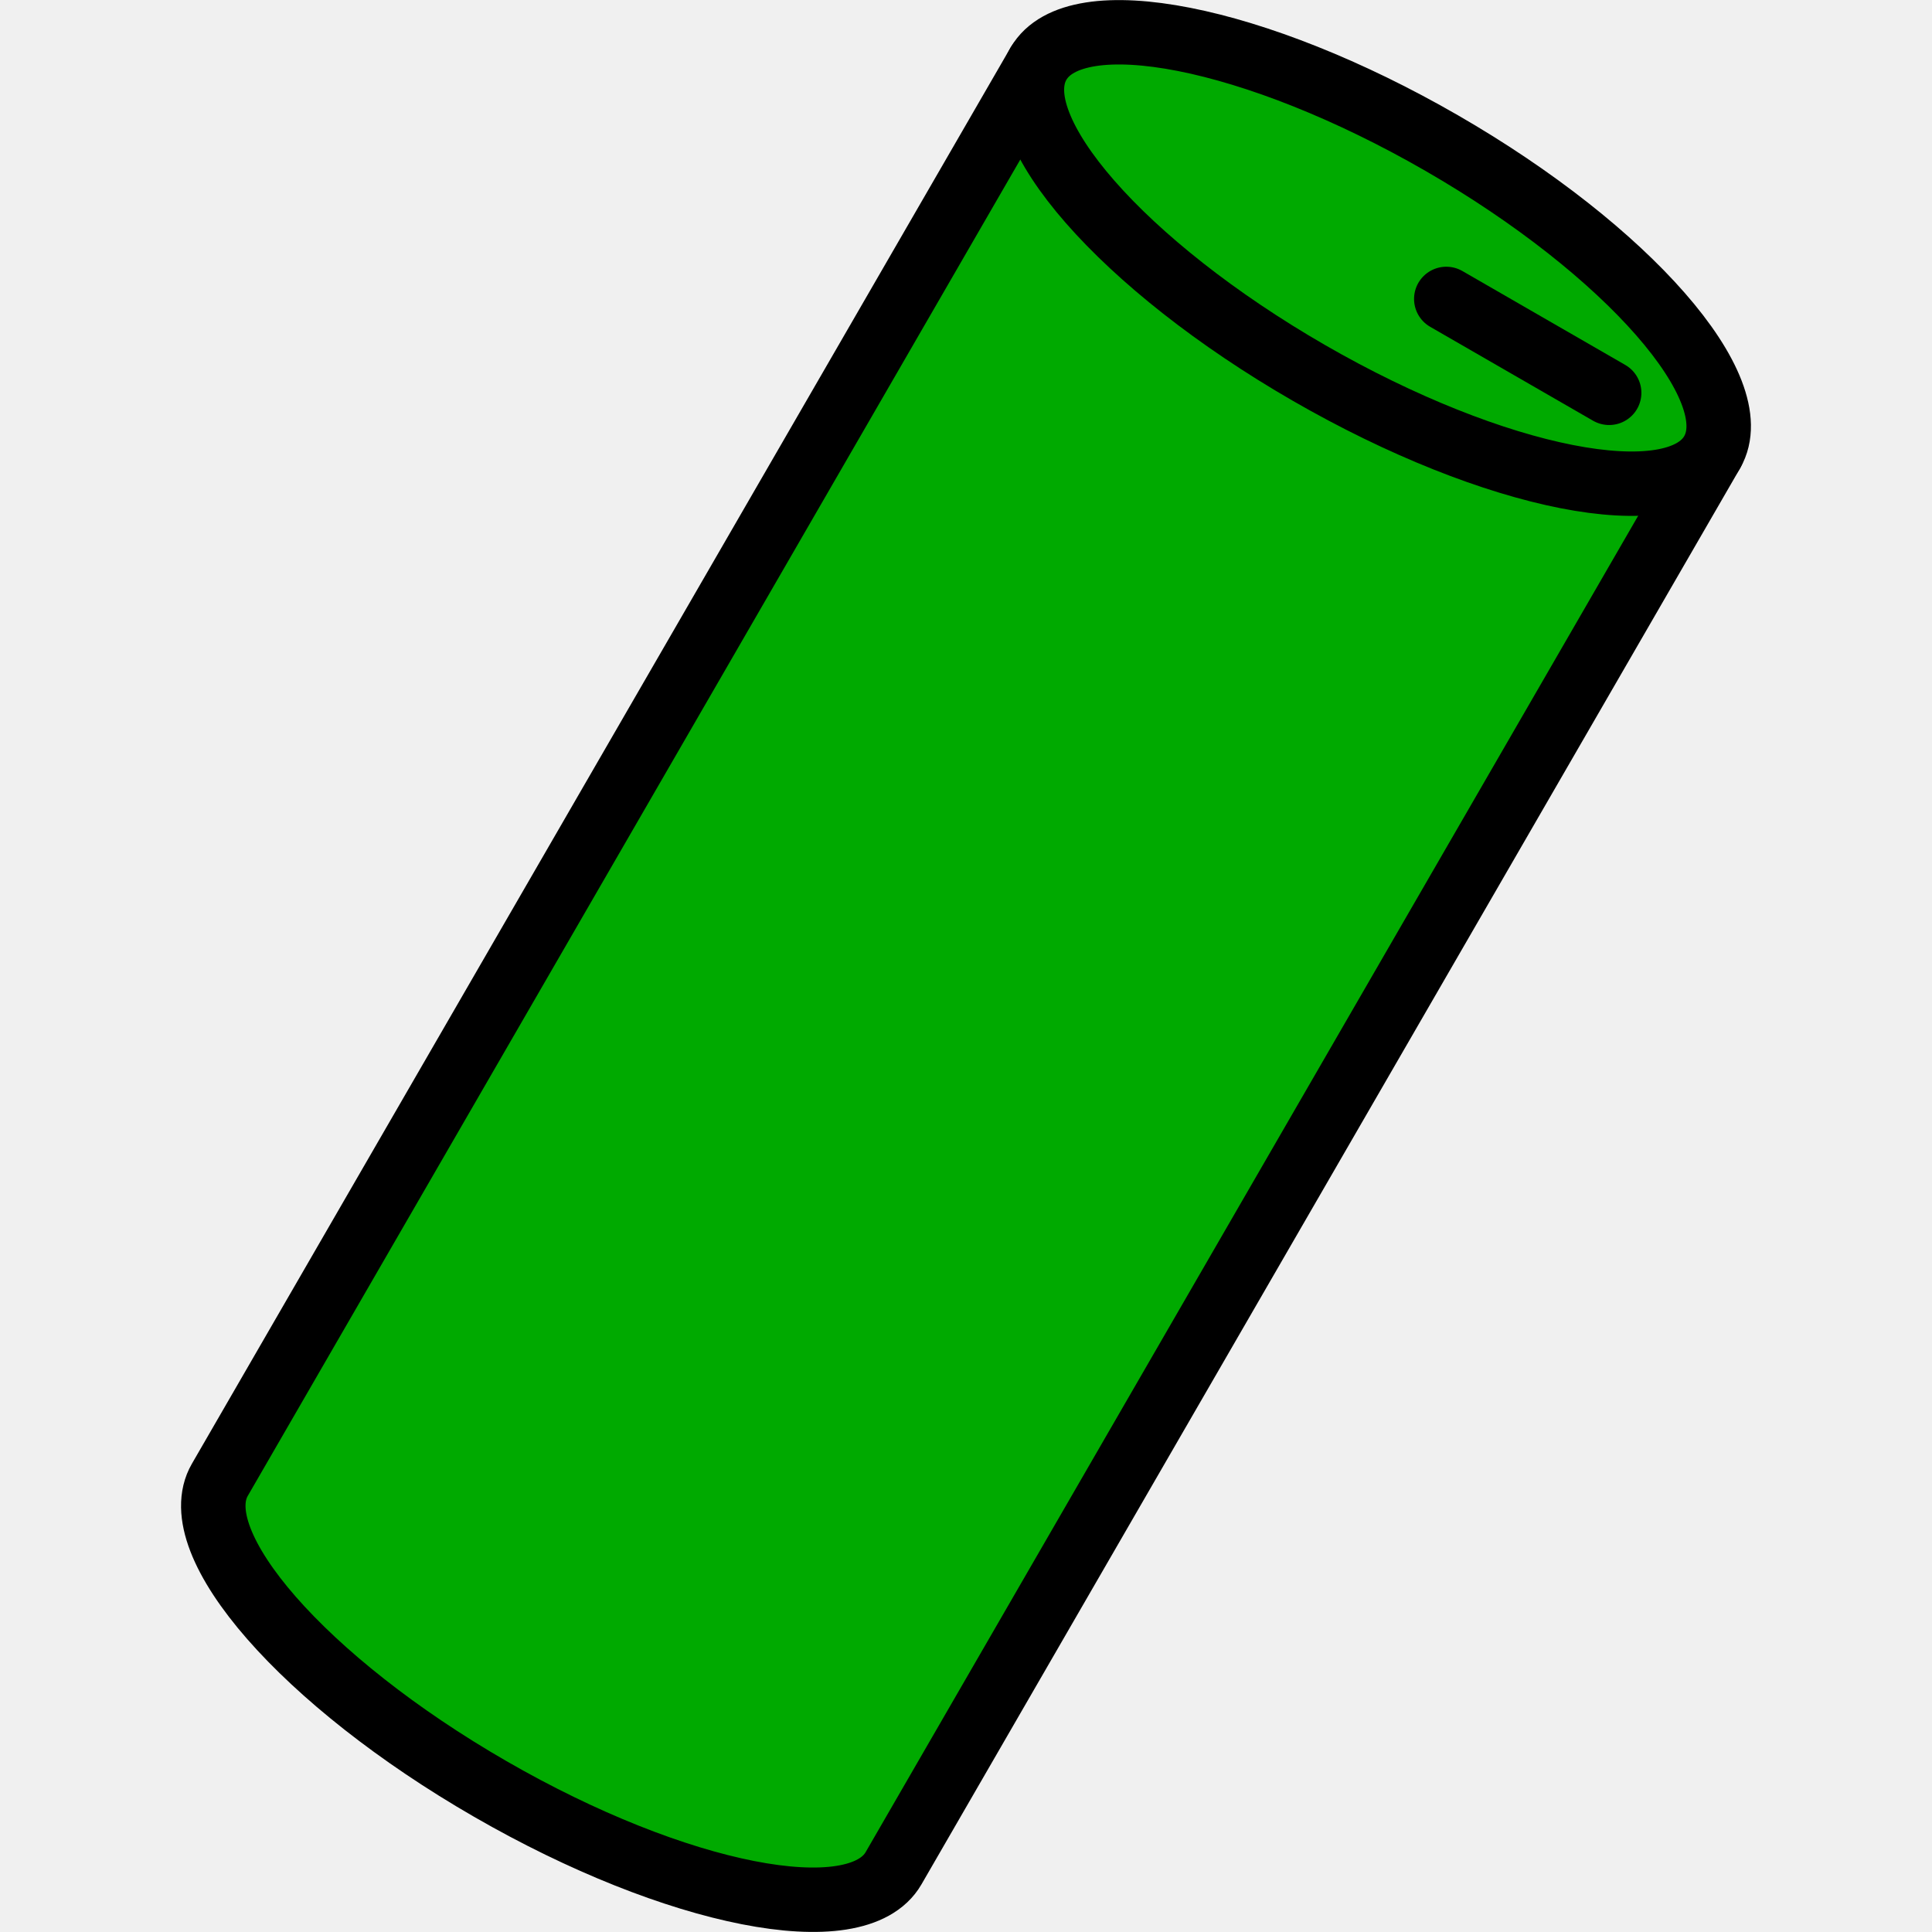
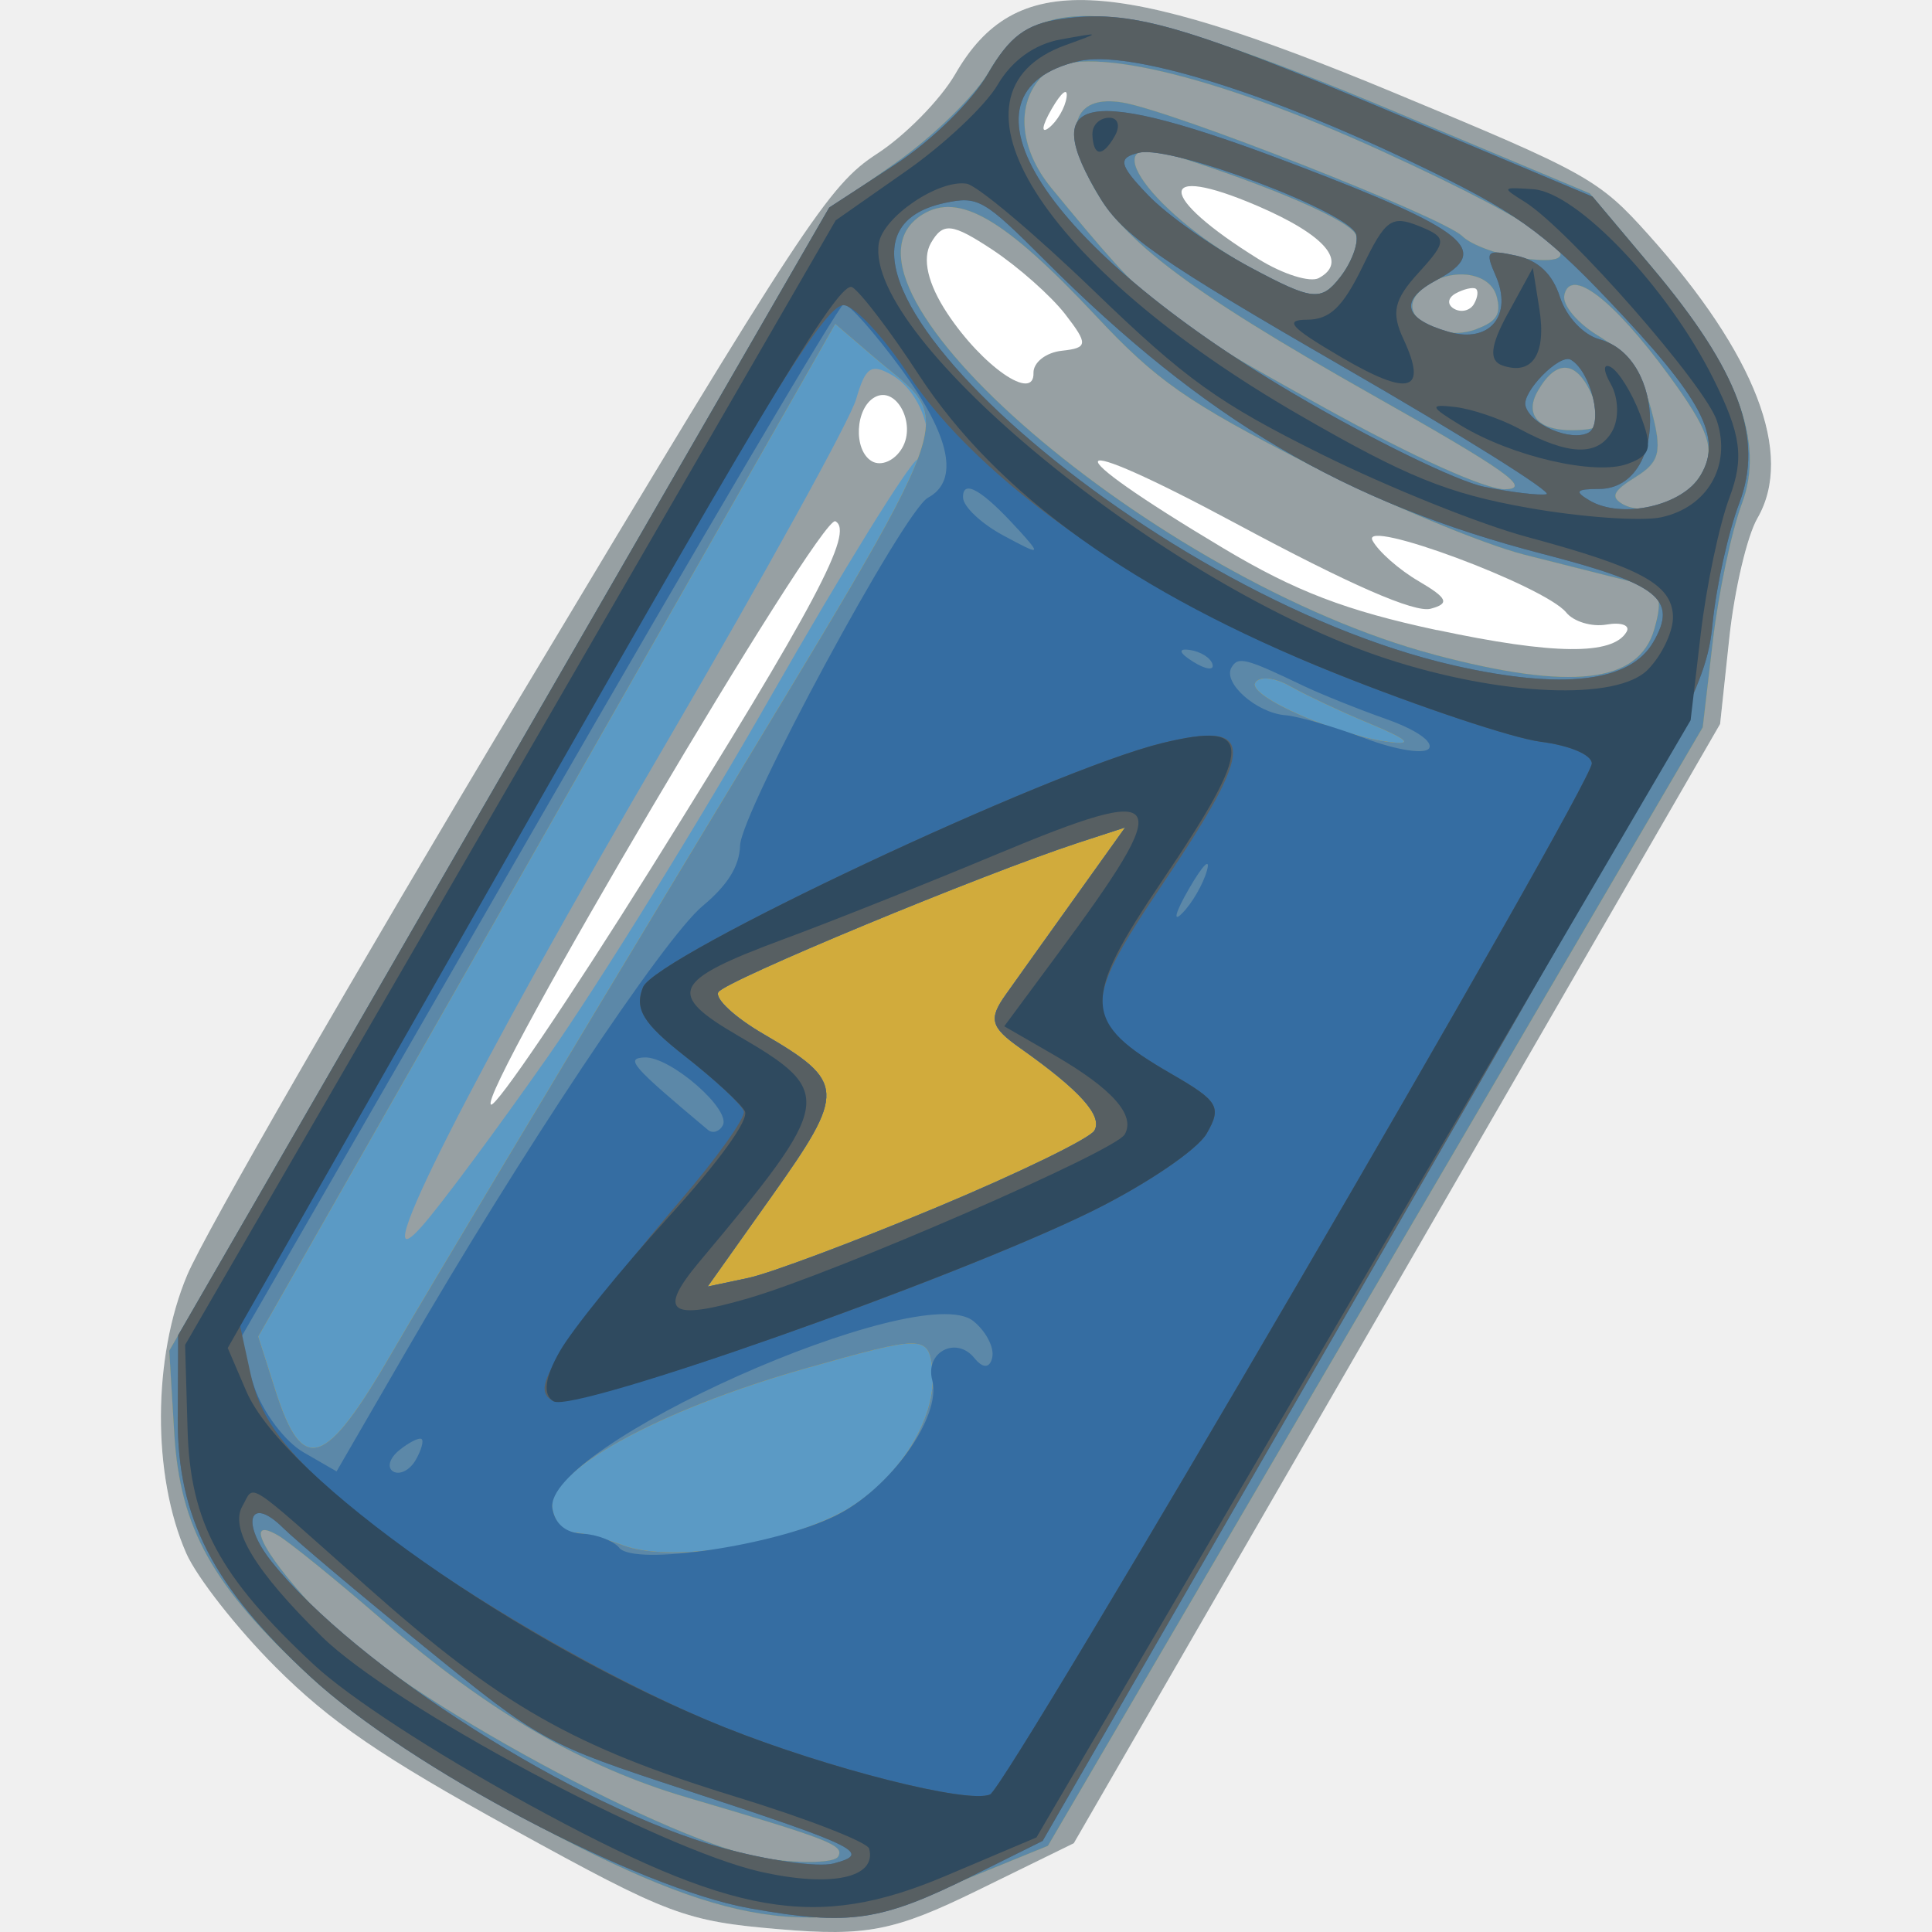
- <svg xmlns="http://www.w3.org/2000/svg" width="15mm" height="15mm" viewBox="0 0 15 15" version="1.1" id="svg1">
+ <svg xmlns="http://www.w3.org/2000/svg" width="15mm" height="15mm" viewBox="0 0 15 15" version="1.1" id="svg1" xml:space="preserve">
  <defs id="defs1" />
  <g id="layer1">
-     <g id="g2" transform="matrix(1.00589,0.5800047,-0.580751,1.004598,4.462367,-4.645568)" style="stroke-width:0.862">
-       <g id="g1" style="stroke-width:0.431;stroke-dasharray:none">
-         <path id="ellipse1" style="fill:#00aa00;stroke:#000000;stroke-width:0.431;stroke-linecap:round;stroke-linejoin:round;stroke-dasharray:none" d="m 7.5,14.12 c -1.436,0 -2.6,-0.398 -2.6,-0.888 l -2e-7,-10.944 H 10.1 V 13.232 C 10.1,13.722 8.936,14.12 7.5,14.12 Z" />
-         <path id="path1" style="fill:#00aa00;stroke:#000000;stroke-width:0.431;stroke-linecap:round;stroke-linejoin:round;stroke-dasharray:none" d="M 10.1,2.288 A 2.6,0.888 0 0 1 7.5,3.176 2.6,0.888 0 0 1 4.9,2.288 2.6,0.888 0 0 1 7.5,1.4 2.6,0.888 0 0 1 10.1,2.288 Z" />
-       </g>
-       <path style="fill:#00aa00;stroke:#000000;stroke-width:0.431;stroke-linecap:round;stroke-linejoin:round;stroke-dasharray:none" d="M 8.048,2.288 H 9.305" id="path2" />
+     <g id="g14" transform="matrix(0.9999742,0,0,0.9999742,1.9348275e-4,1.9348235e-4)">
+       <path id="path1" style="fill:#ffffff;stroke-width:0.414" d="M 8.467,0.002 C 7.948,-0.021 7.648,0.172 7.417,0.574 7.302,0.773 7.028,1.052 6.807,1.195 6.434,1.437 6.245,1.724 4.052,5.386 2.758,7.547 1.588,9.579 1.453,9.9 1.184,10.538 1.181,11.458 1.446,12.06 c 0.082,0.186 0.393,0.583 0.692,0.882 0.425,0.426 0.824,0.699 1.838,1.257 1.217,0.67 1.343,0.718 2.079,0.78 0.672,0.057 0.892,0.013 1.533,-0.301 L 8.337,14.31 10.846,9.965 13.355,5.62 13.428,4.947 c 0.04,-0.37 0.138,-0.786 0.218,-0.924 0.286,-0.495 -0.013,-1.272 -0.846,-2.201 C 12.414,1.392 12.326,1.343 10.827,0.721 9.722,0.262 8.985,0.024 8.467,0.002 Z" />
+       <path style="fill:#97a0a3;stroke-width:0.414" d="M 2.138,12.942 C 1.839,12.643 1.528,12.246 1.446,12.06 1.181,11.458 1.184,10.538 1.453,9.9 1.588,9.579 2.758,7.547 4.053,5.385 6.246,1.724 6.434,1.438 6.807,1.195 7.027,1.053 7.302,0.773 7.417,0.574 7.88,-0.229 8.616,-0.198 10.827,0.721 12.326,1.343 12.414,1.392 12.799,1.822 c 0.833,0.929 1.132,1.706 0.846,2.201 -0.08,0.138 -0.178,0.554 -0.218,0.925 l -0.072,0.673 -2.509,4.345 -2.509,4.345 -0.749,0.367 C 6.947,14.992 6.727,15.036 6.055,14.979 5.319,14.917 5.193,14.869 3.976,14.199 2.962,13.641 2.563,13.368 2.138,12.942 Z M 5.059,6.735 C 6.335,4.692 6.634,4.128 6.486,4.047 6.373,3.986 3.7,8.511 3.812,8.576 3.851,8.598 4.412,7.77 5.059,6.735 Z M 7.005,3.477 C 7.115,3.287 6.958,2.994 6.793,3.083 6.639,3.166 6.623,3.496 6.769,3.581 6.842,3.623 6.948,3.576 7.005,3.477 Z m 4.151,1.414 c 0.905,0.193 1.367,0.198 1.473,0.014 0.029,-0.05 -0.041,-0.076 -0.156,-0.056 -0.115,0.02 -0.256,-0.023 -0.313,-0.094 C 11.993,4.55 10.563,4.017 10.656,4.196 10.701,4.281 10.863,4.424 11.016,4.513 11.239,4.644 11.258,4.686 11.108,4.726 10.984,4.76 10.479,4.539 9.599,4.066 8.217,3.324 8.15,3.451 9.499,4.257 10.058,4.591 10.45,4.741 11.156,4.892 Z M 8.024,2.895 C 8.022,2.814 8.121,2.736 8.245,2.723 8.447,2.701 8.45,2.672 8.27,2.439 8.16,2.297 7.905,2.071 7.704,1.938 7.391,1.732 7.322,1.724 7.228,1.886 7.158,2.008 7.203,2.203 7.355,2.433 7.627,2.844 8.031,3.124 8.024,2.895 Z M 8.281,0.755 c 0.011,-0.08 -0.041,-0.039 -0.116,0.091 -0.075,0.13 -0.085,0.196 -0.021,0.146 0.064,-0.05 0.126,-0.157 0.137,-0.237 z M 10.239,2.159 C 10.469,2.035 10.292,1.826 9.762,1.598 8.972,1.259 8.979,1.52 9.772,2.012 9.961,2.129 10.171,2.195 10.239,2.159 Z m 1.205,0.201 c 0.03,-0.052 0.036,-0.106 0.013,-0.119 -0.023,-0.013 -0.093,0.003 -0.155,0.037 -0.062,0.034 -0.068,0.087 -0.013,0.119 0.055,0.032 0.125,0.015 0.155,-0.037 z" id="path9" />
+       <path style="fill:#5b9ac5;stroke-width:0.414" d="M 2.403,13.012 C 1.649,12.316 1.398,11.866 1.353,11.131 L 1.314,10.487 3.869,6.062 6.424,1.636 6.953,1.265 C 7.244,1.061 7.571,0.741 7.68,0.554 8.054,-0.09 8.703,-0.027 10.813,0.859 l 1.53,0.642 0.479,0.57 c 0.67,0.797 0.883,1.357 0.702,1.84 -0.08,0.213 -0.181,0.691 -0.225,1.062 l -0.079,0.674 -2.542,4.342 -2.542,4.342 -0.746,0.304 C 6.318,15.072 5.634,14.966 4.083,14.124 3.321,13.71 2.748,13.332 2.403,13.012 Z m 3.557,1.42 c 0.274,0.038 0.52,0.03 0.547,-0.017 0.051,-0.088 -0.061,-0.132 -1.169,-0.458 C 4.528,13.719 3.799,13.295 2.971,12.58 2.608,12.265 2.241,11.968 2.157,11.92 c -0.283,-0.163 -0.087,0.187 0.36,0.646 0.597,0.611 2.728,1.767 3.442,1.867 z M 4.256,8.2 C 4.655,7.63 5.435,6.37 5.989,5.399 6.544,4.428 7.054,3.603 7.123,3.566 7.293,3.474 7.166,3.051 6.927,2.913 6.763,2.819 6.72,2.848 6.647,3.099 6.599,3.263 5.936,4.464 5.174,5.767 3.672,8.334 2.805,10.047 3.27,9.527 3.414,9.367 3.857,8.769 4.256,8.2 Z m 6.879,-3.117 c 1.065,0.283 1.59,0.223 1.71,-0.198 0.071,-0.247 0.042,-0.313 -0.158,-0.363 C 12.553,4.488 12.171,4.391 11.837,4.307 11.503,4.222 10.742,3.903 10.144,3.596 9.213,3.119 8.98,2.956 8.509,2.453 7.802,1.698 7.445,1.489 7.161,1.666 6.295,2.204 8.974,4.507 11.135,5.082 Z m 0.553,-1.284 c 0.207,-0.004 0.01,-0.144 -1.032,-0.732 C 9.175,2.229 8.663,1.835 8.446,1.364 8.259,0.957 8.362,0.738 8.712,0.795 9.097,0.857 11.202,1.685 11.353,1.833 11.425,1.904 11.643,1.982 11.837,2.007 12.453,2.086 12.032,1.77 10.733,1.175 9.411,0.571 8.375,0.33 8.116,0.567 7.883,0.779 7.903,1.143 8.164,1.461 8.956,2.421 8.981,2.441 10.283,3.165 c 0.692,0.384 1.251,0.636 1.405,0.634 z m 1.221,0.141 c 0.099,-0.026 0.238,-0.149 0.308,-0.271 0.104,-0.18 0.053,-0.328 -0.262,-0.758 -0.428,-0.585 -0.763,-0.842 -0.809,-0.618 -0.016,0.078 0.106,0.221 0.271,0.319 0.194,0.115 0.336,0.314 0.403,0.565 0.088,0.328 0.07,0.409 -0.12,0.527 -0.177,0.11 -0.197,0.155 -0.098,0.212 0.07,0.04 0.207,0.051 0.306,0.025 z M 10.403,2.155 C 10.492,2.042 10.548,1.894 10.529,1.827 10.499,1.72 9.883,1.451 9.107,1.205 8.461,1.001 8.95,1.677 9.757,2.105 10.187,2.332 10.26,2.338 10.403,2.155 Z m 1.867,1.183 c 0.171,-0.011 0.184,-0.045 0.097,-0.254 -0.119,-0.286 -0.279,-0.305 -0.426,-0.051 -0.116,0.201 0.019,0.326 0.33,0.305 z M 11.462,2.555 c 0.159,-0.059 0.195,-0.117 0.158,-0.253 -0.058,-0.218 -0.431,-0.231 -0.614,-0.022 -0.157,0.179 0.174,0.38 0.455,0.276 z" id="path8" />
+       <path style="fill:#d1ab3c;stroke-width:0.414" d="M 2.403,13.012 C 1.649,12.316 1.398,11.866 1.353,11.131 L 1.314,10.487 3.869,6.062 6.424,1.636 6.953,1.265 C 7.244,1.061 7.571,0.741 7.68,0.554 8.054,-0.09 8.703,-0.027 10.813,0.859 l 1.53,0.642 0.479,0.57 c 0.67,0.797 0.883,1.357 0.702,1.84 -0.08,0.213 -0.181,0.691 -0.225,1.062 l -0.079,0.674 -2.542,4.342 -2.542,4.342 -0.746,0.304 C 6.318,15.072 5.634,14.966 4.083,14.124 3.321,13.71 2.748,13.332 2.403,13.012 Z m 3.557,1.42 c 0.274,0.038 0.52,0.03 0.547,-0.017 0.051,-0.088 -0.061,-0.132 -1.169,-0.458 C 4.528,13.719 3.799,13.295 2.971,12.58 2.608,12.265 2.241,11.968 2.157,11.92 c -0.283,-0.163 -0.087,0.187 0.36,0.646 0.597,0.611 2.728,1.767 3.442,1.867 z M 3.046,10.497 C 3.293,10.07 4.353,8.298 5.402,6.559 7.532,3.027 7.425,3.321 6.78,2.768 L 6.485,2.515 4.245,6.446 2.005,10.377 2.14,10.8 c 0.211,0.657 0.384,0.599 0.906,-0.303 z m 1.792,1.501 c 0.354,0.129 1.126,0.02 1.65,-0.233 0.454,-0.219 0.799,-0.745 0.75,-1.143 -0.032,-0.255 -0.073,-0.255 -0.982,0.002 -1.143,0.323 -2.016,0.805 -1.968,1.087 0.018,0.104 0.085,0.188 0.149,0.186 0.064,-0.002 0.245,0.043 0.402,0.101 z M 10.806,5.763 C 10.973,5.782 10.922,5.738 10.637,5.619 10.412,5.526 10.133,5.394 10.015,5.327 9.897,5.26 9.776,5.248 9.746,5.301 9.685,5.406 10.403,5.719 10.806,5.763 Z m 0.328,-0.681 c 1.065,0.283 1.59,0.223 1.71,-0.198 0.071,-0.247 0.042,-0.313 -0.158,-0.363 C 12.553,4.488 12.171,4.391 11.837,4.307 11.503,4.222 10.742,3.903 10.144,3.596 9.213,3.119 8.98,2.956 8.509,2.453 7.802,1.698 7.445,1.489 7.161,1.666 6.295,2.204 8.974,4.507 11.135,5.082 Z m 0.553,-1.284 c 0.207,-0.004 0.01,-0.144 -1.032,-0.732 C 9.175,2.229 8.663,1.835 8.446,1.364 8.259,0.957 8.362,0.738 8.712,0.795 9.097,0.857 11.202,1.685 11.353,1.833 11.425,1.904 11.643,1.982 11.837,2.007 12.453,2.086 12.032,1.77 10.733,1.175 9.411,0.571 8.375,0.33 8.116,0.567 7.883,0.779 7.903,1.143 8.164,1.461 8.956,2.421 8.981,2.441 10.283,3.165 c 0.692,0.384 1.251,0.636 1.405,0.634 z m 1.221,0.141 c 0.099,-0.026 0.238,-0.149 0.308,-0.271 0.104,-0.18 0.053,-0.328 -0.262,-0.758 -0.428,-0.585 -0.763,-0.842 -0.809,-0.618 -0.016,0.078 0.106,0.221 0.271,0.319 0.194,0.115 0.336,0.314 0.403,0.565 0.088,0.328 0.07,0.409 -0.12,0.527 -0.177,0.11 -0.197,0.155 -0.098,0.212 0.07,0.04 0.207,0.051 0.306,0.025 z M 10.403,2.155 C 10.492,2.042 10.548,1.894 10.529,1.827 10.499,1.72 9.883,1.451 9.107,1.205 8.461,1.001 8.95,1.677 9.757,2.105 10.187,2.332 10.26,2.338 10.403,2.155 Z m 1.867,1.183 c 0.171,-0.011 0.184,-0.045 0.097,-0.254 -0.119,-0.286 -0.279,-0.305 -0.426,-0.051 -0.116,0.201 0.019,0.326 0.33,0.305 z M 11.462,2.555 c 0.159,-0.059 0.195,-0.117 0.158,-0.253 -0.058,-0.218 -0.431,-0.231 -0.614,-0.022 -0.157,0.179 0.174,0.38 0.455,0.276 z" id="path7" />
+       <path style="fill:#5c88a8;stroke-width:0.414" d="M 2.403,13.012 C 1.649,12.316 1.398,11.866 1.353,11.131 L 1.314,10.487 3.869,6.062 6.424,1.636 6.953,1.265 C 7.244,1.061 7.571,0.741 7.68,0.554 8.054,-0.09 8.703,-0.027 10.813,0.859 l 1.53,0.642 0.479,0.57 c 0.67,0.797 0.883,1.357 0.702,1.84 -0.08,0.213 -0.181,0.691 -0.225,1.062 l -0.079,0.674 -2.542,4.342 -2.542,4.342 -0.746,0.304 C 6.318,15.072 5.634,14.966 4.083,14.124 3.321,13.71 2.748,13.332 2.403,13.012 Z m 3.557,1.42 c 0.274,0.038 0.52,0.03 0.547,-0.017 0.051,-0.088 -0.061,-0.132 -1.169,-0.458 C 4.528,13.719 3.799,13.295 2.971,12.58 2.608,12.265 2.241,11.968 2.157,11.92 c -0.283,-0.163 -0.087,0.187 0.36,0.646 0.597,0.611 2.728,1.767 3.442,1.867 z M 3.046,10.497 C 3.293,10.07 4.353,8.298 5.402,6.559 7.532,3.027 7.425,3.321 6.78,2.768 L 6.485,2.515 4.245,6.446 2.005,10.377 2.14,10.8 c 0.211,0.657 0.384,0.599 0.906,-0.303 z m 1.792,1.501 c 0.354,0.129 1.126,0.02 1.65,-0.233 0.454,-0.219 0.799,-0.745 0.75,-1.143 -0.032,-0.255 -0.073,-0.255 -0.982,0.002 -1.143,0.323 -2.016,0.805 -1.968,1.087 0.018,0.104 0.085,0.188 0.149,0.186 0.064,-0.002 0.245,0.043 0.402,0.101 z M 7.28,9.371 C 7.914,9.106 8.462,8.839 8.497,8.778 8.563,8.663 8.385,8.465 7.919,8.136 7.691,7.975 7.674,7.911 7.809,7.722 7.896,7.599 8.141,7.256 8.352,6.961 L 8.736,6.424 8.374,6.542 C 7.625,6.787 5.627,7.616 5.577,7.703 5.548,7.753 5.705,7.899 5.927,8.028 6.565,8.4 6.569,8.474 5.994,9.284 L 5.494,9.989 5.811,9.922 C 5.985,9.884 6.646,9.636 7.28,9.371 Z M 10.806,5.763 C 10.973,5.782 10.922,5.738 10.637,5.619 10.412,5.526 10.133,5.394 10.015,5.327 9.897,5.26 9.776,5.248 9.746,5.301 9.685,5.406 10.403,5.719 10.806,5.763 Z m 0.328,-0.681 c 1.065,0.283 1.59,0.223 1.71,-0.198 0.071,-0.247 0.042,-0.313 -0.158,-0.363 C 12.553,4.488 12.171,4.391 11.837,4.307 11.503,4.222 10.742,3.903 10.144,3.596 9.213,3.119 8.98,2.956 8.509,2.453 7.802,1.698 7.445,1.489 7.161,1.666 6.295,2.204 8.974,4.507 11.135,5.082 Z m 0.553,-1.284 c 0.207,-0.004 0.01,-0.144 -1.032,-0.732 C 9.175,2.229 8.663,1.835 8.446,1.364 8.259,0.957 8.362,0.738 8.712,0.795 9.097,0.857 11.202,1.685 11.353,1.833 11.425,1.904 11.643,1.982 11.837,2.007 12.453,2.086 12.032,1.77 10.733,1.175 9.411,0.571 8.375,0.33 8.116,0.567 7.883,0.779 7.903,1.143 8.164,1.461 8.956,2.421 8.981,2.441 10.283,3.165 c 0.692,0.384 1.251,0.636 1.405,0.634 z m 1.221,0.141 c 0.099,-0.026 0.238,-0.149 0.308,-0.271 0.104,-0.18 0.053,-0.328 -0.262,-0.758 -0.428,-0.585 -0.763,-0.842 -0.809,-0.618 -0.016,0.078 0.106,0.221 0.271,0.319 0.194,0.115 0.336,0.314 0.403,0.565 0.088,0.328 0.07,0.409 -0.12,0.527 -0.177,0.11 -0.197,0.155 -0.098,0.212 0.07,0.04 0.207,0.051 0.306,0.025 z M 10.403,2.155 C 10.492,2.042 10.548,1.894 10.529,1.827 10.499,1.72 9.883,1.451 9.107,1.205 8.461,1.001 8.95,1.677 9.757,2.105 10.187,2.332 10.26,2.338 10.403,2.155 Z m 1.867,1.183 c 0.171,-0.011 0.184,-0.045 0.097,-0.254 -0.119,-0.286 -0.279,-0.305 -0.426,-0.051 -0.116,0.201 0.019,0.326 0.33,0.305 z M 11.462,2.555 c 0.159,-0.059 0.195,-0.117 0.158,-0.253 -0.058,-0.218 -0.431,-0.231 -0.614,-0.022 -0.157,0.179 0.174,0.38 0.455,0.276 z" id="path6" />
+       <path style="fill:#356da2;stroke-width:0.414" d="M 2.412,13.02 C 1.655,12.321 1.377,11.782 1.38,11.018 L 1.383,10.367 3.911,5.989 6.438,1.611 6.946,1.28 C 7.233,1.093 7.547,0.786 7.67,0.573 7.837,0.283 7.967,0.186 8.24,0.147 8.77,0.071 9.178,0.186 10.844,0.887 l 1.521,0.64 0.468,0.557 c 0.669,0.795 0.862,1.321 0.671,1.822 -0.085,0.224 -0.178,0.642 -0.207,0.931 -0.049,0.499 -0.175,0.739 -2.627,4.99 L 8.095,14.293 7.566,14.556 C 6.838,14.919 6.598,14.955 5.82,14.816 4.949,14.66 3.173,13.724 2.412,13.02 Z m 3.192,1.326 c 0.357,0.099 0.748,0.154 0.868,0.122 0.299,-0.079 0.197,-0.129 -1.147,-0.57 C 4.236,13.541 4.202,13.523 3.297,12.788 2.791,12.377 2.296,11.96 2.196,11.861 1.938,11.606 1.866,11.82 2.108,12.124 c 0.652,0.818 2.372,1.912 3.496,2.222 z M 3.148,10.5 C 4.03,8.973 5.152,7.288 5.454,7.035 5.65,6.872 5.741,6.725 5.746,6.564 5.755,6.302 7.018,3.965 7.205,3.864 7.45,3.732 7.379,3.388 7.003,2.873 6.79,2.582 6.586,2.352 6.549,2.362 c -0.037,0.01 -1.109,1.826 -2.382,4.036 l -2.314,4.018 0.122,0.355 c 0.067,0.195 0.238,0.422 0.38,0.504 l 0.258,0.149 z m 0.079,0.836 c 0.045,-0.078 0.065,-0.152 0.045,-0.164 -0.021,-0.012 -0.099,0.028 -0.174,0.089 -0.075,0.061 -0.095,0.135 -0.045,0.164 0.051,0.029 0.129,-0.011 0.174,-0.089 z m 1.581,0.682 c 0.12,0.142 1.205,-0.018 1.676,-0.248 0.426,-0.208 0.829,-0.772 0.754,-1.054 -0.058,-0.218 0.186,-0.346 0.327,-0.172 0.067,0.083 0.121,0.08 0.139,-0.006 0.016,-0.078 -0.05,-0.204 -0.148,-0.282 -0.417,-0.331 -3.349,0.977 -3.267,1.457 0.02,0.119 0.104,0.189 0.234,0.195 0.111,0.005 0.24,0.055 0.286,0.11 z M 7.28,9.371 C 7.914,9.106 8.462,8.839 8.497,8.778 8.563,8.663 8.385,8.465 7.919,8.136 7.691,7.975 7.674,7.911 7.809,7.722 7.896,7.599 8.141,7.256 8.352,6.961 L 8.736,6.424 8.374,6.542 C 7.625,6.787 5.627,7.616 5.577,7.703 5.548,7.753 5.705,7.899 5.927,8.028 6.565,8.4 6.569,8.474 5.994,9.284 L 5.494,9.989 5.811,9.922 C 5.985,9.884 6.646,9.636 7.28,9.371 Z M 5.611,8.739 C 5.682,8.617 5.203,8.2 5.003,8.21 c -0.151,0.007 -0.099,0.066 0.494,0.563 0.035,0.029 0.087,0.014 0.114,-0.034 z M 9.371,6.758 C 9.4,6.653 9.337,6.717 9.232,6.899 9.126,7.082 9.103,7.168 9.179,7.09 9.256,7.013 9.342,6.863 9.371,6.758 Z M 10.602,5.734 c 0.243,0.091 0.465,0.125 0.494,0.075 0.031,-0.053 -0.108,-0.147 -0.338,-0.228 C 10.543,5.505 10.254,5.389 10.116,5.323 9.67,5.109 9.612,5.094 9.561,5.183 c -0.069,0.119 0.195,0.352 0.419,0.37 0.1,0.008 0.38,0.09 0.623,0.181 z M 9.414,5.158 c -0.013,-0.05 -0.093,-0.1 -0.177,-0.112 -0.093,-0.013 -0.084,0.022 0.024,0.09 0.098,0.062 0.167,0.072 0.153,0.022 z M 7.904,4.11 C 7.627,3.804 7.473,3.715 7.477,3.863 c 0.002,0.071 0.143,0.203 0.312,0.294 0.294,0.158 0.299,0.156 0.115,-0.048 z M 11.291,5.167 C 12.133,5.358 12.657,5.297 12.837,4.984 13.028,4.653 12.879,4.534 11.979,4.301 10.443,3.903 9.353,3.261 8.117,2.025 7.637,1.545 7.595,1.52 7.333,1.576 5.859,1.894 8.855,4.612 11.291,5.167 Z m 0.231,-1.388 c 0.212,0.043 0.43,0.069 0.485,0.058 0.055,-0.011 -0.655,-0.456 -1.579,-0.989 C 9.011,2.03 8.717,1.826 8.543,1.539 8.046,0.723 8.424,0.657 10.049,1.276 c 1.344,0.512 1.537,0.668 1.107,0.897 -0.297,0.158 -0.263,0.302 0.094,0.404 0.317,0.09 0.498,-0.129 0.362,-0.438 -0.084,-0.191 -0.07,-0.204 0.161,-0.154 0.172,0.038 0.281,0.142 0.339,0.322 0.049,0.152 0.18,0.292 0.306,0.327 0.526,0.144 0.524,1.16 -0.002,1.162 -0.179,6.822e-4 -0.194,0.018 -0.079,0.087 0.251,0.152 0.73,0.044 0.868,-0.195 C 13.376,3.394 13.218,3.097 12.479,2.322 11.978,1.796 11.758,1.64 10.998,1.275 9.819,0.708 8.762,0.385 8.377,0.474 7.33,0.715 8.104,1.914 10.043,3.056 c 0.602,0.355 1.268,0.68 1.479,0.723 z M 10.403,2.155 c 0.089,-0.113 0.146,-0.263 0.127,-0.334 C 10.484,1.649 9.102,1.127 8.847,1.185 8.676,1.224 8.686,1.277 8.911,1.512 9.058,1.667 9.418,1.921 9.71,2.077 10.189,2.333 10.257,2.341 10.403,2.155 Z m 1.93,1.204 c 0.119,-0.064 0.019,-0.475 -0.137,-0.566 -0.086,-0.05 -0.381,0.25 -0.352,0.358 0.039,0.147 0.354,0.28 0.489,0.208 z" id="path5" />
+       <path style="fill:#575f62;stroke-width:0.414" d="M 2.412,13.02 C 1.655,12.321 1.377,11.782 1.38,11.018 L 1.383,10.367 3.911,5.989 6.438,1.611 6.946,1.28 C 7.233,1.093 7.547,0.786 7.67,0.573 7.837,0.283 7.967,0.186 8.24,0.147 8.77,0.071 9.178,0.186 10.844,0.887 l 1.521,0.64 0.468,0.557 c 0.669,0.795 0.862,1.321 0.671,1.822 -0.085,0.224 -0.178,0.642 -0.207,0.931 -0.049,0.499 -0.175,0.739 -2.627,4.99 L 8.095,14.293 7.566,14.556 C 6.838,14.919 6.598,14.955 5.82,14.816 4.949,14.66 3.173,13.724 2.412,13.02 Z m 3.192,1.326 c 0.357,0.099 0.748,0.154 0.868,0.122 0.299,-0.079 0.197,-0.129 -1.147,-0.57 C 4.236,13.541 4.202,13.523 3.297,12.788 2.791,12.377 2.296,11.96 2.196,11.861 1.938,11.606 1.866,11.82 2.108,12.124 c 0.652,0.818 2.372,1.912 3.496,2.222 z m 0.028,-0.933 c 0.802,0.32 1.89,0.595 2.056,0.519 C 7.822,13.87 12.363,6.089 12.359,5.927 12.357,5.86 12.188,5.788 11.962,5.759 11.745,5.731 11.026,5.491 10.363,5.226 8.868,4.628 7.589,3.73 7.048,2.901 6.866,2.623 6.645,2.385 6.556,2.37 6.421,2.349 6.018,2.996 4.121,6.282 L 1.848,10.22 1.943,10.657 c 0.072,0.331 0.227,0.556 0.636,0.925 0.65,0.587 2.066,1.437 3.052,1.831 z M 4.449,10.366 C 4.615,10.132 4.987,9.665 5.275,9.329 5.563,8.994 5.788,8.679 5.775,8.629 5.762,8.58 5.561,8.391 5.329,8.209 4.993,7.945 4.924,7.835 4.992,7.665 5.089,7.423 8.157,5.98 9.024,5.769 9.755,5.592 9.756,5.782 9.026,6.865 8.384,7.82 8.391,7.931 9.115,8.35 9.46,8.549 9.487,8.597 9.368,8.802 9.295,8.928 8.893,9.2 8.474,9.406 7.373,9.947 4.455,10.97 4.289,10.875 4.178,10.81 4.212,10.702 4.449,10.366 Z M 7.28,9.371 C 7.914,9.106 8.462,8.839 8.497,8.778 8.563,8.663 8.385,8.465 7.919,8.136 7.691,7.975 7.674,7.911 7.809,7.722 7.896,7.599 8.141,7.256 8.352,6.961 L 8.736,6.424 8.374,6.542 C 7.625,6.787 5.627,7.616 5.577,7.703 5.548,7.753 5.705,7.899 5.927,8.028 6.565,8.4 6.569,8.474 5.994,9.284 L 5.494,9.989 5.811,9.922 C 5.985,9.884 6.646,9.636 7.28,9.371 Z M 11.291,5.167 C 12.133,5.358 12.657,5.297 12.837,4.984 13.028,4.653 12.879,4.534 11.979,4.301 10.443,3.903 9.353,3.261 8.117,2.025 7.637,1.545 7.595,1.52 7.333,1.576 5.859,1.894 8.855,4.612 11.291,5.167 Z m 0.231,-1.388 c 0.212,0.043 0.43,0.069 0.485,0.058 0.055,-0.011 -0.655,-0.456 -1.579,-0.989 C 9.011,2.03 8.717,1.826 8.543,1.539 8.046,0.723 8.424,0.657 10.049,1.276 c 1.344,0.512 1.537,0.668 1.107,0.897 -0.297,0.158 -0.263,0.302 0.094,0.404 0.317,0.09 0.498,-0.129 0.362,-0.438 -0.084,-0.191 -0.07,-0.204 0.161,-0.154 0.172,0.038 0.281,0.142 0.339,0.322 0.049,0.152 0.18,0.292 0.306,0.327 0.526,0.144 0.524,1.16 -0.002,1.162 -0.179,6.822e-4 -0.194,0.018 -0.079,0.087 0.251,0.152 0.73,0.044 0.868,-0.195 C 13.376,3.394 13.218,3.097 12.479,2.322 11.978,1.796 11.758,1.64 10.998,1.275 9.819,0.708 8.762,0.385 8.377,0.474 7.33,0.715 8.104,1.914 10.043,3.056 c 0.602,0.355 1.268,0.68 1.479,0.723 z M 10.403,2.155 c 0.089,-0.113 0.146,-0.263 0.127,-0.334 C 10.484,1.649 9.102,1.127 8.847,1.185 8.676,1.224 8.686,1.277 8.911,1.512 9.058,1.667 9.418,1.921 9.71,2.077 10.189,2.333 10.257,2.341 10.403,2.155 Z m 1.93,1.204 c 0.119,-0.064 0.019,-0.475 -0.137,-0.566 -0.086,-0.05 -0.381,0.25 -0.352,0.358 0.039,0.147 0.354,0.28 0.489,0.208 z" id="path4" />
+       <path style="fill:#2f4a5f;stroke-width:0.414" d="M 2.436,12.924 C 1.702,12.24 1.476,11.82 1.456,11.097 L 1.437,10.442 3.963,6.077 6.488,1.711 7.032,1.33 C 7.332,1.121 7.654,0.817 7.747,0.656 7.856,0.47 8.033,0.342 8.235,0.306 c 0.317,-0.057 0.317,-0.057 0.038,0.044 -1.034,0.374 -0.186,1.716 1.814,2.871 0.834,0.482 1.151,0.61 1.773,0.721 0.417,0.074 0.884,0.107 1.038,0.074 0.358,-0.077 0.545,-0.399 0.433,-0.746 C 13.243,2.993 12.176,1.778 11.838,1.567 11.657,1.454 11.658,1.452 11.905,1.469 c 0.342,0.025 1.046,0.766 1.398,1.472 0.216,0.434 0.24,0.613 0.125,0.921 -0.079,0.21 -0.179,0.685 -0.223,1.056 L 13.126,5.592 10.587,9.929 8.047,14.266 7.341,14.565 C 6.332,14.992 5.696,14.882 4.09,14.002 3.365,13.605 2.709,13.178 2.436,12.924 Z M 5.908,14.533 c 0.547,0.123 0.901,0.047 0.84,-0.18 C 6.734,14.302 6.266,14.12 5.709,13.949 4.453,13.564 3.885,13.24 2.849,12.319 1.881,11.459 1.98,11.523 1.882,11.693 c -0.101,0.175 0.1,0.506 0.616,1.013 0.549,0.54 2.62,1.649 3.409,1.827 z M 5.631,13.413 c 0.802,0.32 1.89,0.595 2.056,0.519 C 7.822,13.87 12.363,6.089 12.359,5.927 12.357,5.86 12.188,5.788 11.962,5.759 11.745,5.731 11.025,5.491 10.361,5.225 8.803,4.601 7.739,3.838 7.133,2.909 6.915,2.574 6.682,2.269 6.617,2.23 6.523,2.174 6.007,3.022 4.133,6.313 l -2.365,4.153 0.143,0.333 c 0.293,0.683 2.146,1.985 3.72,2.614 z M 4.347,10.49 C 4.446,10.318 4.823,9.853 5.184,9.456 5.583,9.018 5.818,8.693 5.783,8.627 5.751,8.568 5.541,8.375 5.316,8.199 4.992,7.945 4.925,7.834 4.992,7.665 5.089,7.423 8.157,5.98 9.024,5.769 9.738,5.596 9.739,5.778 9.027,6.832 8.391,7.774 8.398,7.935 9.092,8.336 9.461,8.549 9.488,8.594 9.368,8.802 9.295,8.928 8.893,9.2 8.474,9.406 7.402,9.932 4.457,10.972 4.298,10.88 4.212,10.83 4.229,10.695 4.347,10.49 Z M 5.813,10.079 C 6.493,9.88 8.657,8.939 8.732,8.808 8.819,8.658 8.635,8.452 8.18,8.189 L 7.797,7.968 8.207,7.414 C 9.138,6.157 9.087,6.07 7.74,6.632 7.194,6.86 6.449,7.157 6.083,7.292 5.216,7.614 5.168,7.714 5.73,8.041 6.486,8.481 6.474,8.55 5.431,9.795 5.101,10.189 5.196,10.259 5.813,10.079 Z M 10.764,5.114 c 0.893,0.292 1.793,0.329 2.031,0.084 C 12.907,5.083 12.994,4.895 12.989,4.781 12.977,4.536 12.74,4.407 11.854,4.168 11.493,4.071 10.777,3.783 10.263,3.528 9.462,3.13 9.211,2.951 8.493,2.258 8.033,1.814 7.588,1.44 7.505,1.426 7.286,1.392 6.856,1.684 6.823,1.889 6.706,2.63 9.061,4.557 10.764,5.114 Z M 10.149,2.482 c 0.176,-5.568e-4 0.277,-0.098 0.43,-0.412 0.177,-0.366 0.225,-0.401 0.438,-0.315 0.219,0.088 0.219,0.118 -2.38e-4,0.359 -0.194,0.212 -0.217,0.311 -0.121,0.517 0.191,0.41 0.049,0.453 -0.481,0.143 C 10.019,2.542 9.965,2.483 10.149,2.482 Z m 1.149,0.678 c 0.13,0.015 0.352,0.091 0.494,0.167 0.387,0.21 0.612,0.217 0.724,0.023 0.056,-0.096 0.051,-0.261 -0.009,-0.367 -0.061,-0.106 -0.061,-0.166 -4.5e-4,-0.133 0.06,0.033 0.163,0.197 0.227,0.366 0.1,0.261 0.086,0.318 -0.096,0.385 C 12.387,3.694 11.741,3.545 11.342,3.303 11.1,3.156 11.094,3.136 11.298,3.16 Z M 8.482,1.038 c -0.002,-0.066 0.055,-0.122 0.127,-0.124 0.072,-0.002 0.092,0.063 0.045,0.144 -0.096,0.167 -0.167,0.158 -0.173,-0.02 z m 3.226,1.395 0.193,-0.353 0.051,0.32 c 0.055,0.35 -0.055,0.518 -0.288,0.437 -0.106,-0.037 -0.093,-0.155 0.044,-0.405 z" id="path3" />
    </g>
  </g>
</svg>
